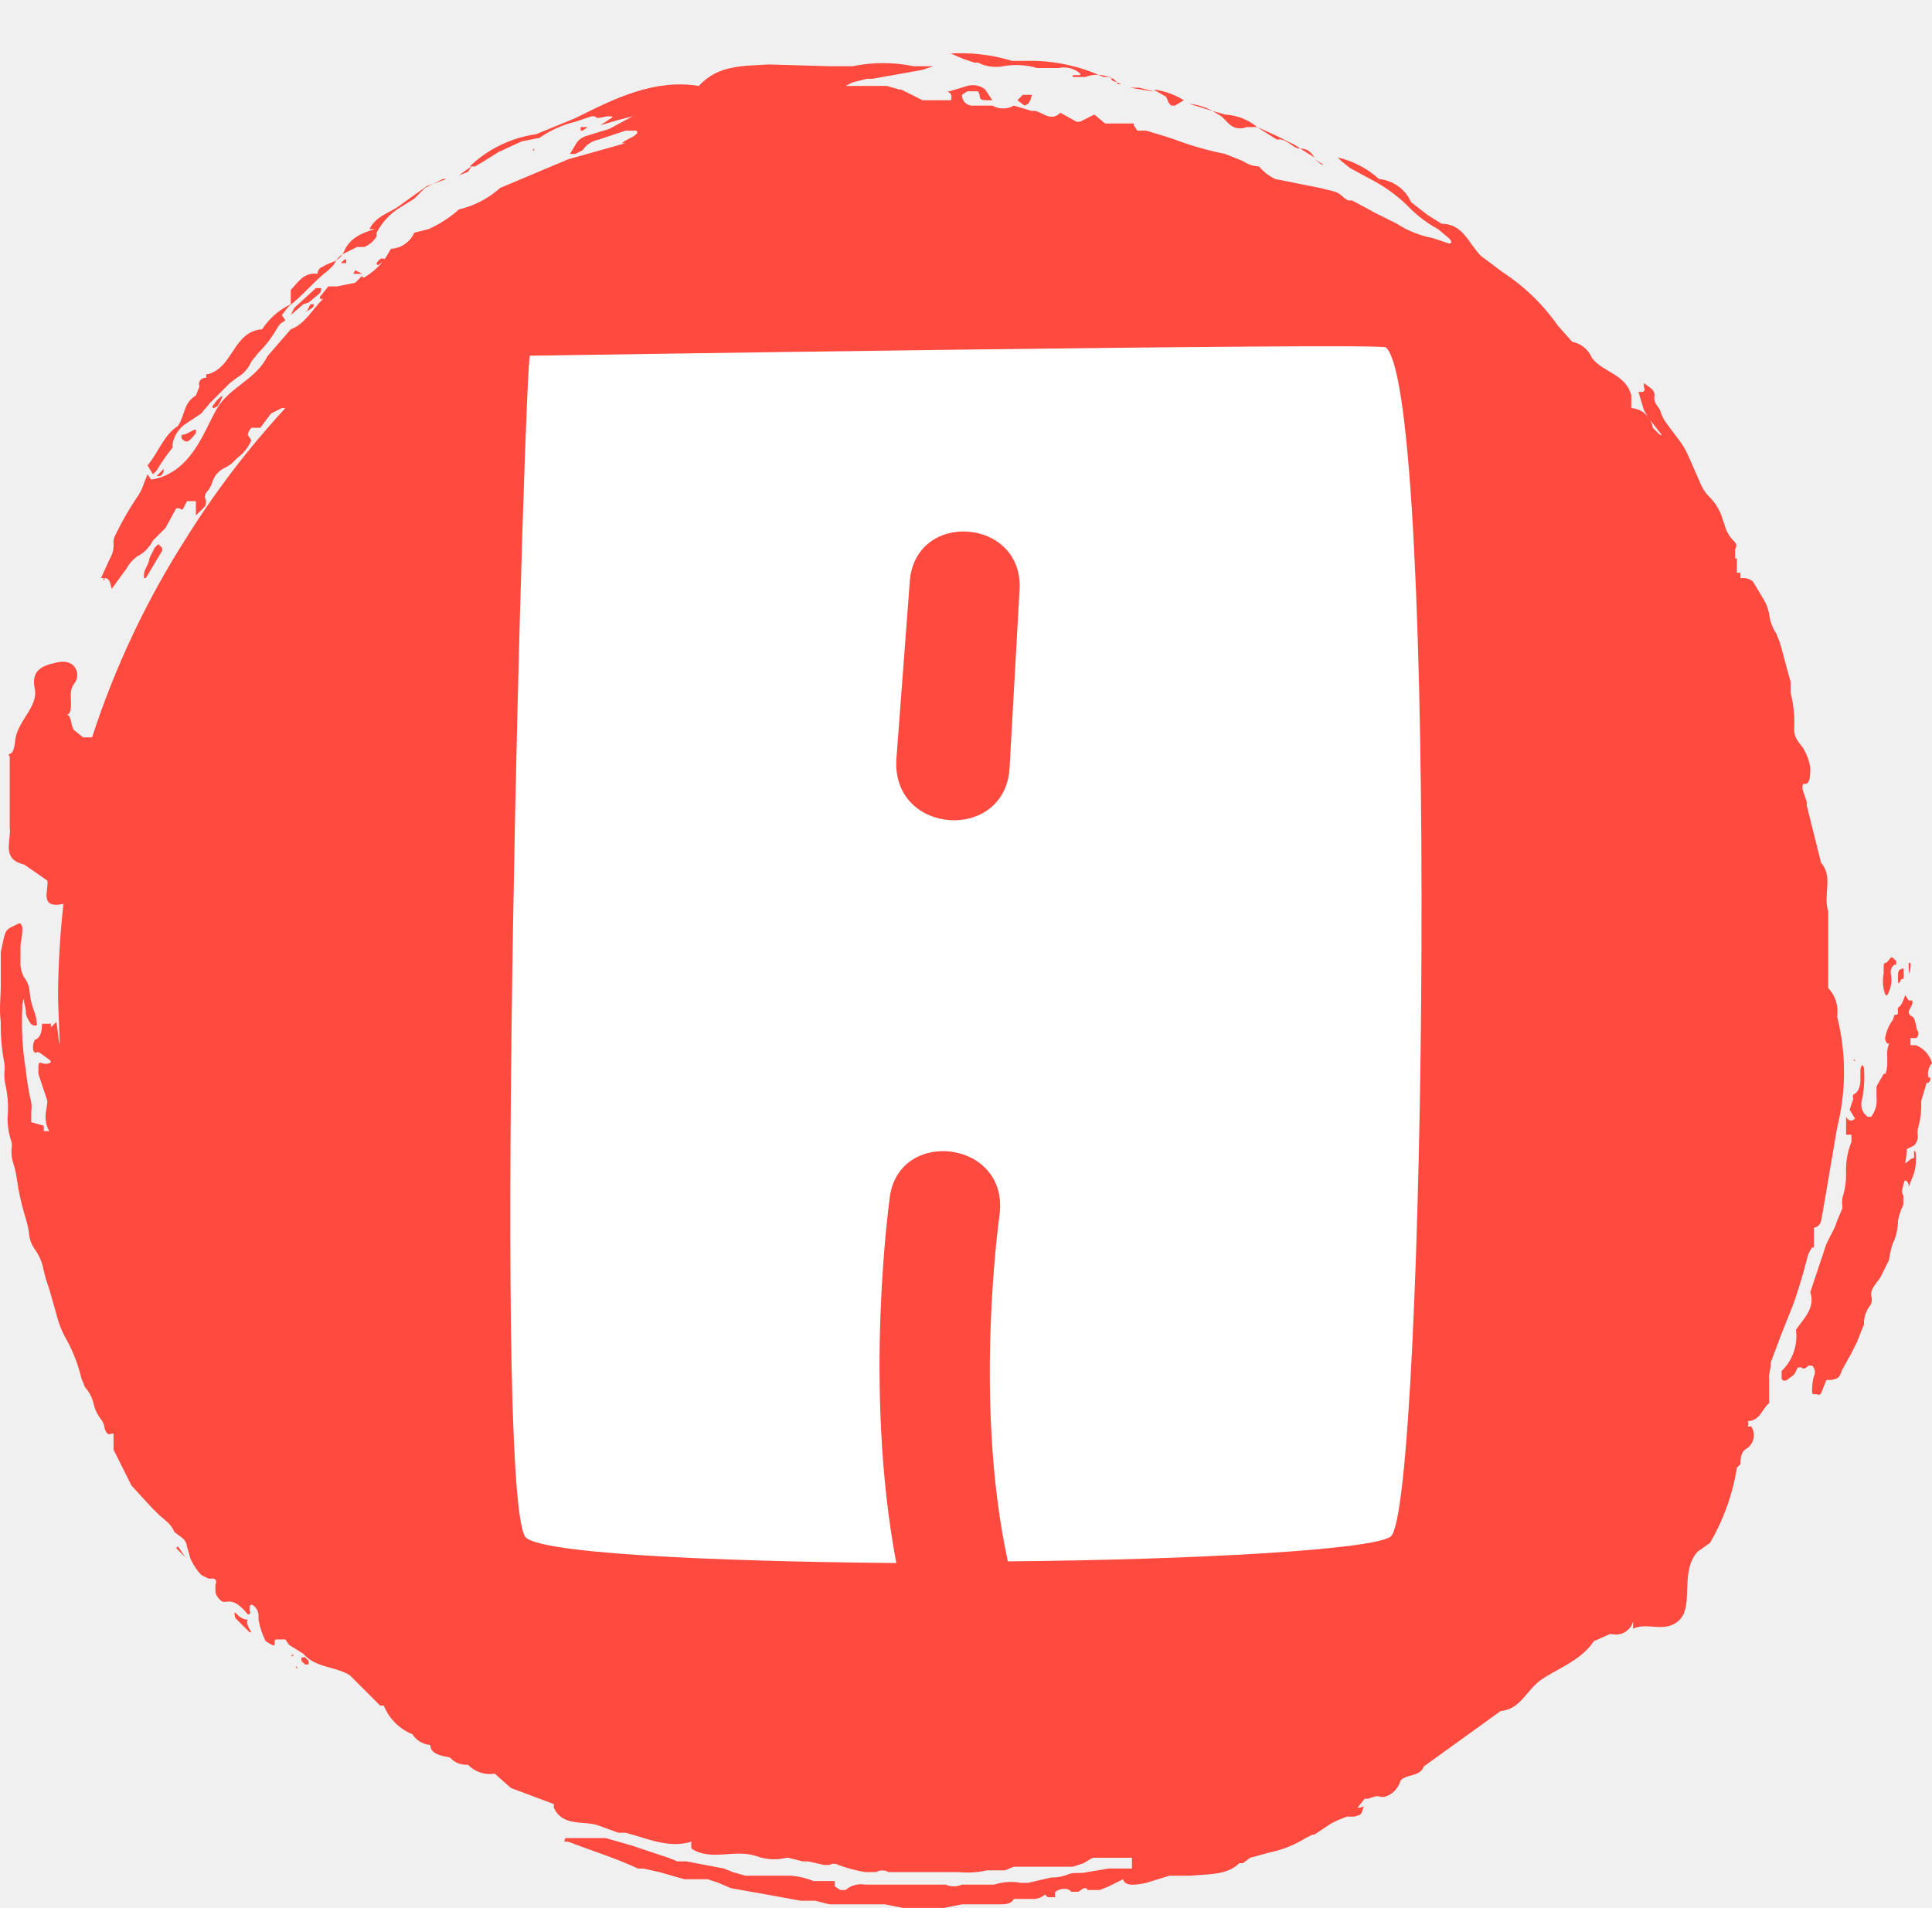
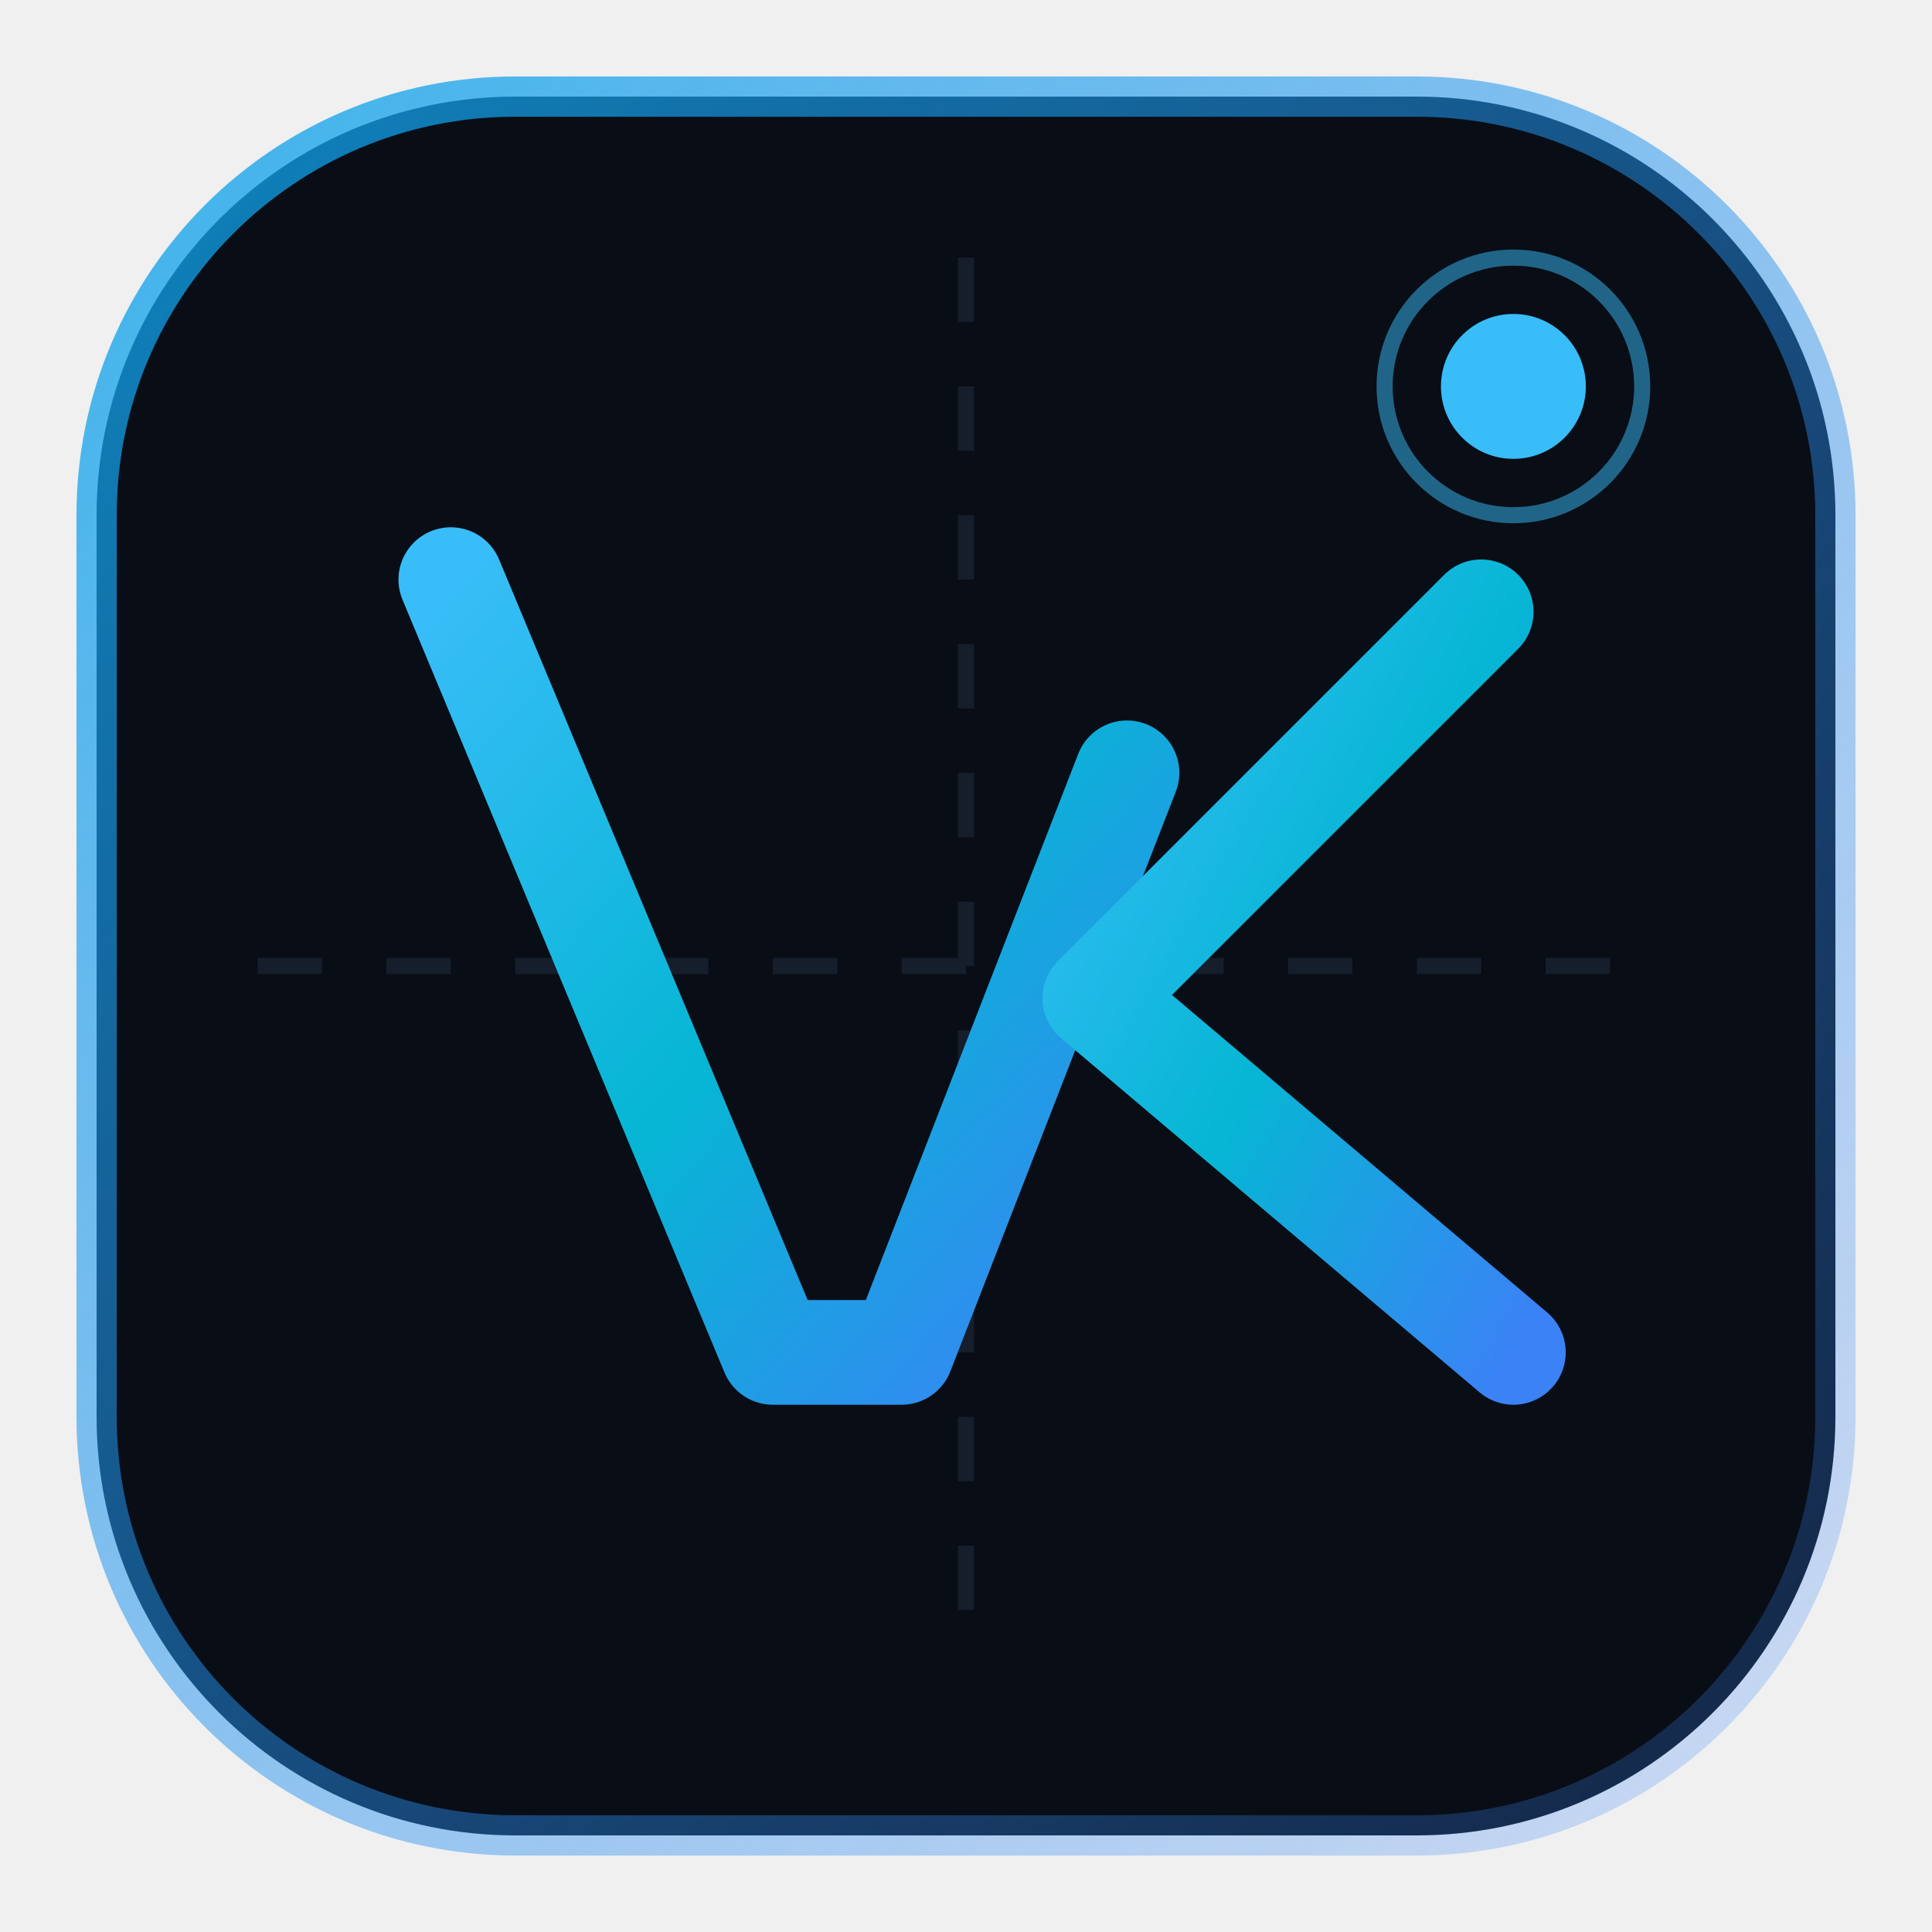
- <svg xmlns="http://www.w3.org/2000/svg" width="308.761" height="304.916" viewBox="0 0 106.008 104.687" class="css-1j8o68f" version="1.1" id="svg23">
-   <defs id="SvgjsDefs2684" />
-   <g id="SvgjsG2685" featurekey="rootContainer" transform="matrix(0.9820593,0,0,0.9820593,-0.05456052,0)" fill="#ff4a3f">
-     <g id="g17">
-       <path d="M19.8 15.3h.5l-.4-.2zm.5.1zm.8-.7c0 .1 0 .1.1.1l.4-.3c-.2-.1-.3-.1-.5.2zm.4-.2zm-4.1 2.3zm-.2.6l.3-.2c.1-.1.1-.2.1-.2h-.2l-.2.4c-.1-.1-.1 0 0 0zm2.2-2.9h-.1l-.2.2h.3zm-2.1 2.4l.6-.5c.1-.1.1-.2.1-.3h-.3l-1.2 1.1-.2.4.7-.6zm-1.1.8z" id="path3" />
-       <path d="M9.7 25v-.2a1.7 1.7 0 0 1 .7-1.1l.9-.6.5-.6.7-.7.4-.4.4-.3a1.9 1.9 0 0 0 .8-.9l.4-.5a5.9 5.9 0 0 0 1-1.3l.2-.3.3-.2-.2-.3.4-.5c.8-.6 1.4-1.4 2.2-2l.3-.3a1.4 1.4 0 0 1 .5-.6l.8-.4h.4a1.4 1.4 0 0 0 .7-.6V13a3.5 3.5 0 0 1 1.3-1.4l.8-.5.2-.2.4-.4 1-.5h.2l-1.1.4-1.4 1c-.6.5-1.4.6-1.8 1.4h.3c-.7.2-1.4.5-1.7 1.2s-.8.6-1.2.9a.4.4 0 0 0-.3.4c-.8-.1-1.1.5-1.5.9v.8a3.9 3.9 0 0 0-1.6 1.4c-1.6.1-1.6 2.1-3 2.5h-.1a.2.2 0 0 0 0 .2c-.3 0-.5.2-.4.5l-.2.5c-.7.4-.6 1.1-1 1.7-.8.5-1.1 1.5-1.7 2.2l.3.5.2-.2a11.6 11.6 0 0 1 .9-1.3zM53.9 3.3l.6.2h.2a2.2 2.2 0 0 0 1.4.2 4.1 4.1 0 0 1 1.9.1h1.2a1.4 1.4 0 0 1 1.2.3.1.1 0 0 1 0 .1H60a.1.1 0 0 0 0 .1h.7a1.8 1.8 0 0 1 1.3 0c.2 0 .1.1.2.2l.5.2h-.2c-.2-.4-.5-.4-.8-.4a9.7 9.7 0 0 0-4.3-.9h-.8A9.8 9.8 0 0 0 53 3h.2zm7.3 3.1zM50.3 4.7zm10.9 1.7h.2-.2zM19 14.7zm32.1-10zm17.6 2.2a.9.9 0 0 0 1 .2h.6a3.1 3.1 0 0 0-1.8-.7l-.7-.2.5.3zm-3.4-1.3c0 .1.1.2.2.3h.2l.5-.3a4.2 4.2 0 0 0-1.7-.6l.7.4zm7.4 2.7l.8.5c-.2-.3-.4-.5-.8-.5z" id="path5" />
-       <path d="M99 76.1l.6-1.6.6-1.5c.2-.5.6-1.8.8-2.6a1.7 1.7 0 0 1 .3-.7h.1v-1.1c.5-.1.4-.6.5-.9l.8-4.7a12.7 12.7 0 0 0 0-6.2 1.9 1.9 0 0 0-.5-1.6v-4.3c-.3-.9.3-1.9-.4-2.7L101 45a.4.4 0 0 0 0-.2l-.2-.6a.5.5 0 0 1 0-.4h.1c.3 0 .3-.5.3-.9a3 3 0 0 0-.4-1.1l-.3-.4a1.1 1.1 0 0 1-.2-.7 6.7 6.7 0 0 0-.2-2v-.6c-.2-.7-.4-1.5-.6-2.2l-.2-.5a2.5 2.5 0 0 1-.4-1.1 2.5 2.5 0 0 0-.3-.8l-.6-1a.8.8 0 0 0-.6-.2h-.1V32h-.2v-.8H97V31a.4.4 0 0 0 0-.1v-.2c.1-.2.1-.3-.1-.5a1.8 1.8 0 0 1-.4-.6l-.2-.6a2.9 2.9 0 0 0-.7-1.2 2.2 2.2 0 0 1-.5-.7l-.7-1.6a4.3 4.3 0 0 0-.6-1l-.6-.8a2.4 2.4 0 0 1-.4-.8l-.2-.3a.6.6 0 0 1-.1-.5.5.5 0 0 0-.2-.4l-.4-.3v.2c.1.2 0 .3-.1.3h-.2l.3 1 .3.5.7.9h-.1l-.2-.2-.2-.2a1.3 1.3 0 0 0-1.2-1.1v-.7c-.3-1.2-1.6-1.3-2.2-2.1a1.5 1.5 0 0 0-1.1-.9l-.8-.9a11.3 11.3 0 0 0-3.1-3l-.8-.6-.4-.3c-.7-.7-1-1.8-2.2-1.8l-.8-.5-.9-.7a2.2 2.2 0 0 0-1.8-1.3 5.1 5.1 0 0 0-2.3-1.2l.2.2.5.4 1.3.7a8.5 8.5 0 0 1 2.1 1.6 6.8 6.8 0 0 0 1.5 1.1l.6.5c.1.1.2.2.1.3H81l-.9-.3a5.6 5.6 0 0 1-2-.8l-1.2-.6-1.3-.7h-.2c-.3-.1-.4-.4-.8-.5l-.8-.2-2.5-.5a2.6 2.6 0 0 1-.9-.7 1.7 1.7 0 0 1-.9-.3l-1-.4a18.1 18.1 0 0 1-2.8-.8l-.6-.2-1-.3h-.5l-.2-.3v-.1h-1.6l-.6-.5-.4.2-.4.2h-.2l-.9-.5c-.6.6-1.1-.2-1.6-.1l-1-.3a1.2 1.2 0 0 1-1.2 0h-1.2a.6.6 0 0 1-.5-.6l.3-.2h.6a.7.7 0 0 1 .1.3c0 .2.2.2.5.2h.2l-.4-.6a1.1 1.1 0 0 0-1-.2l-1 .3H53c.3.2.2.3.2.5h-1.6l-.4-.2-.8-.4h-.1l-.7-.2h-2.3l.4-.2.8-.2h.3l1.7-.3 1.1-.2.6-.2h-1.1a8.4 8.4 0 0 0-3.4 0h-1.3L43 3.6c-1.4.1-2.8 0-3.9 1.2-2.5-.4-4.7.7-6.9 1.8l-2.2.9a6.7 6.7 0 0 0-3.7 1.8h.3l.5-.3.8-.5 1.3-.6 1-.2a6 6 0 0 1 2-.9l.9-.3h.2c.1.2.5 0 .7 0h.2c.1 0 .1.1 0 .1l-.6.4 1-.3.8-.2-1.3.7-1.3.4a1 1 0 0 0-.6.5l-.3.5h.3l.4-.2a1.4 1.4 0 0 1 .9-.6l1.5-.5h.5a.1.1 0 0 1 .1.2c-.2.2-.6.3-.8.5h.2l-3.2.9-3.8 1.6a5.2 5.2 0 0 1-2.3 1.2 6.6 6.6 0 0 1-1.7 1.1l-.8.2a1.5 1.5 0 0 1-1.3.9l-.3.5a3.7 3.7 0 0 1-1.2 1.1h-.1v-.1l-.2.2-.2.2-1 .2h-.5l-.4.5c-.1.1-.1.2 0 .2h.1c-.6.6-1 1.4-1.8 1.7L15 19.9c-.6 1.2-1.8 1.6-2.6 2.6s-1.4 3.9-3.9 4.3l-.2-.3-.2.5a2.7 2.7 0 0 1-.4.8 16.9 16.9 0 0 0-1.2 2.1.8.8 0 0 0-.1.5 1.4 1.4 0 0 1-.2.8l-.5 1.1h.2c.3 0 .3.3.4.6l.8-1.1a2.2 2.2 0 0 1 .6-.7 2 2 0 0 0 .9-.9l.3-.3.4-.4.6-1.1h.2c.1.1.1.1.2 0l.2-.4h.5v.8l.5-.5a.5.5 0 0 0 0-.5.4.4 0 0 1 .1-.3 1.5 1.5 0 0 0 .3-.5 1.3 1.3 0 0 1 .8-.9l.3-.2.3-.3a2.4 2.4 0 0 0 .8-1l-.2-.3c0-.1.1-.3.2-.4h.5l.6-.8.6-.3h.2a48.8 48.8 0 0 0-5.5 7.2h-.1.1a48.4 48.4 0 0 0-5.3 11.2h-.5l-.5-.4c-.2-.2-.1-.7-.4-.9h.1c.3-.5-.1-1.2.3-1.7s.1-1.4-.9-1.2-1.5.5-1.3 1.5-1 1.8-1.1 2.9-.5.5-.3.9v3.9c.1.8-.5 1.8.8 2.1l1.3.9c.1.5-.5 1.6.9 1.3a49.2 49.2 0 0 0-.3 5c0 1.1.1 2.2.1 3.3v-.4c-.1-.4-.1-.8-.2-1.3l-.3.3v-.2h-.5c0 .5-.1.8-.4.9a.9.9 0 0 0-.1.5c0 .1.1.3.2.2s.4.2.7.4-.2.3-.4.2-.2.1-.2.3v.3l.5 1.5c0 .3-.1.6-.1.9a1.7 1.7 0 0 0 .2.8h-.3v-.3l-.7-.2v-.6a1.5 1.5 0 0 0 0-.5 14.6 14.6 0 0 1-.3-1.8 16.6 16.6 0 0 1-.2-3.5.9.9 0 0 1 .1-.5v.2a2.9 2.9 0 0 1 .1.5.8.8 0 0 0 .1.4c.1.2.2.4.4.4s.1-.1.1-.2a2.1 2.1 0 0 0-.1-.5 4.2 4.2 0 0 1-.3-1.3 1.5 1.5 0 0 0-.3-.7 1.6 1.6 0 0 1-.2-.9v-.8c0-.3.1-.6.1-.9a.5.5 0 0 0-.1-.4h-.1c-.8.4-.7.2-1 1.6V55c0 .7-.1 1.4 0 2.1a10.8 10.8 0 0 0 .2 2.3 1.8 1.8 0 0 1 0 .5 3.1 3.1 0 0 0 .1.9 5.9 5.9 0 0 1 .1 1.3 3.9 3.9 0 0 0 .2 1.7 1.2 1.2 0 0 1 0 .4 2.1 2.1 0 0 0 .1.8 4.9 4.9 0 0 1 .2.9 14 14 0 0 0 .5 2.2 5 5 0 0 1 .2 1 1.7 1.7 0 0 0 .3.7 2.9 2.9 0 0 1 .5 1.2 8.5 8.5 0 0 0 .3 1l.4 1.4a5.4 5.4 0 0 0 .6 1.5 8.5 8.5 0 0 1 .8 2.1l.2.5a2.1 2.1 0 0 1 .5 1 2.1 2.1 0 0 0 .4.8 1 1 0 0 1 .2.5c.1.3.2.4.4.3h.1v.9l.5 1 .5 1 1.1 1.2.4.4c.3.3.7.5.9 1l.4.3a.7.7 0 0 1 .3.5l.2.7a3.3 3.3 0 0 0 .6.9l.4.2h.3a.2.2 0 0 1 .1.3 2.5 2.5 0 0 0 0 .5.9.9 0 0 0 .4.5h.2c.4-.1.8.2 1.2.7h.1c0-.1.1-.1 0-.2v-.2c0-.1.1-.2.2-.1a.7.7 0 0 1 .3.6v.2a4.3 4.3 0 0 0 .4 1.2c.5.3.5.3.5.1s0-.2.2-.2h.4l.2.3.8.5c.7.8 1.8.7 2.6 1.2l1.7 1.7h.2a2.9 2.9 0 0 0 1.6 1.6 1.3 1.3 0 0 0 1 .6c0 .5.6.6 1.1.7a1.2 1.2 0 0 0 .8.4h.2a1.7 1.7 0 0 0 1.5.5l.9.8 2.4.9v.2c.5 1.1 1.7.7 2.5 1l1.1.4h.4c1.2.3 2.4.9 3.7.5a.7.7 0 0 0 0 .4c1.1.7 2.4 0 3.6.4a2.9 2.9 0 0 0 1.7.1h.1l.8.2h.3l.9.2h.3a.5.5 0 0 1 .5 0 7.9 7.9 0 0 0 1.5.4h.6a.7.7 0 0 1 .7 0h3.9a5 5 0 0 0 1.6-.1h1l.5-.2H60l.6-.2.5-.3h2.2v.6H62l-1.2.2c-.4.1-.7 0-1 .1a2.4 2.4 0 0 1-1 .2l-1.3.3h-.4a3.1 3.1 0 0 0-1.5.1h-1.8a1.1 1.1 0 0 1-.9 0h-4.5a1.3 1.3 0 0 0-1.1.3H47l-.3-.2v-.3h-1.2a4.1 4.1 0 0 0-1.3-.3h-2.5l-.7-.2-.5-.2-2.1-.4h-.5l-.5-.2-2.1-.7-1.4-.4h-2.2c-.1 0-.1.1-.1.2h.2c1.3.5 2.6.9 3.9 1.5h.3l.9.2 1.4.4h1.3l.6.2.7.3 1.7.3 1.1.2 1.1.2h.8l.8.2h3.1l1 .2h2.3l1-.2H56c.4 0 .6-.1.7-.3h1a1 1 0 0 0 .8-.3c-.1.1 0 .1.1.2h.4v-.2c0-.1 0-.1.2-.2s.6-.1.7.1h.4l.3-.2c.2 0 .2 0 .2.1h.7l.5-.2.8-.4c.1.3.4.4 1.3.2l1.3-.4h1.2c.9-.1 2 0 2.7-.7h.2l.4-.3 1.1-.3a6.1 6.1 0 0 0 2-.8l.4-.2h.1l.9-.6.4-.2.5-.2h.4c.4-.1.4-.1.5-.4s0-.1-.2-.1h-.1l.4-.5h.2c.3-.1.5-.2.7-.1h.2a1.3 1.3 0 0 0 .9-.9c.3-.4 1.1-.2 1.3-.8l4.3-3.1c1.1-.1 1.4-1.1 2.2-1.7s2.3-1.1 3-2.2l.9-.4h.1a1 1 0 0 0 1.2-.7v.4c.8-.4 1.8.3 2.6-.5s0-2.7 1-3.8l.7-.5a12.1 12.1 0 0 0 1.5-4.2l.2-.2c0-.3 0-.7.4-.9a.9.9 0 0 0 .2-1.2h-.2a.3.3 0 0 0 0-.3c.7 0 .8-.7 1.2-1V77a.5.5 0 0 1 0-.2 3.8 3.8 0 0 0 .1-.7zM5.9 32.2z" id="path7" />
-       <path d="M26.4 9.3l-.3.2-.4.3.5-.2zm6.1-2h.1l.3-.2h-.4zm-2.6 1l-.1.1h.1v-.1zm-1.5 1.4zm1.3-.2zm-6.3 3.1zM9.2 26.2l-.4.4H9a.4.4 0 0 0 .2-.4zm3-3.5a2.1 2.1 0 0 0 .3-.6 1.5 1.5 0 0 0-.5.5c-.1.1-.1.2 0 .2zM11 24.2V24c-.2 0-.5.3-.8.3v.2c.3.3.4.2.8-.3zm3 66.2zM73.9 9.2h.1l-.5-.3zm-2.5-1.4c.5-.1.8.4 1.2.5h.1l-.3-.2-1-.5-1.1-.5.3.2zM52.8 3.1zm11.7 2h-.1l-1.2-.2h.5zm2 .7l1.3.4a3.3 3.3 0 0 0-1.3-.4zm-9 0a1 1 0 0 0 .2-.5h-.5l-.3.3.4.3zm9 1.6zM49.9 4.2zm2.9.7zM48.5 4zm13.8 2.1a.5.5 0 0 0 0 .1zm44.8 52.3h-.3V58h.3c.1 0 .2-.3.1-.4s-.1-.7-.3-.8a.3.3 0 0 1-.2-.3l.2-.4a.4.4 0 0 0 0-.2h-.2l-.2-.3c-.1.3-.2.6-.4.7a.5.5 0 0 0 0 .2c0 .1 0 .2-.1.2h-.1a1.1 1.1 0 0 1-.1.3 2.3 2.3 0 0 0-.4.9.4.4 0 0 0 .1.4h.1a1.7 1.7 0 0 0-.1.8v.4a1.8 1.8 0 0 1-.1.5h-.1l-.4.7v.6a1.5 1.5 0 0 1-.3 1.1h-.2l-.2-.2a.9.9 0 0 1-.1-.8 6.5 6.5 0 0 0 .1-1.7c0-.1-.1-.2-.1-.2a.5.5 0 0 0-.1.3v.6c0 .2-.1.6-.3.7s-.1.2-.1.3l-.2.6.3.5c-.2.2-.4.1-.5-.1v1h.3v.4a4.2 4.2 0 0 0-.3 1.4 3.3 3.3 0 0 0 0 .4 4 4 0 0 1-.2 1.3 2 2 0 0 0 0 .6l-.3.7a3.2 3.2 0 0 1-.3.7l-.3.6-.9 2.7c.3.9-.4 1.5-.8 2.1a2.7 2.7 0 0 1-.8 2.3v.4c0 .1.1.2.3.1l.4-.3.2-.4h.2c.1.1.2.1.4-.1h.2a.5.5 0 0 1 .1.6 2.9 2.9 0 0 0-.1.8c0 .1 0 .2.1.2h.2c.1.1.2 0 .3-.3l.2-.5h.3c.4-.1.4-.1.6-.6l.5-.9.3-.6.4-1a1.6 1.6 0 0 1 .3-1 .6.6 0 0 0 .1-.6c0-.2 0-.3.2-.6l.3-.4.5-1a4.7 4.7 0 0 1 .2-.9 3 3 0 0 0 .3-1.3 3.8 3.8 0 0 1 .3-.9v-.5c-.1-.2-.1-.2 0-.6s.1-.2.2-.2a.4.4 0 0 1 .1.3l.2-.5a2.3 2.3 0 0 0 .2-.9v-.3c0-.1 0-.3-.1-.3v.4c-.2 0-.3.2-.5.3a6.4 6.4 0 0 0 .1-.8l.4-.2a.7.7 0 0 0 .2-.6 1.4 1.4 0 0 1 0-.3 4.8 4.8 0 0 0 .2-1.4v-.2l.3-1h.1a.3.3 0 0 0 .1-.3h-.1a.9.9 0 0 1 .2-.8 1.5 1.5 0 0 0-.9-1zm-1.2 7.8zm-.2-9.9zm0 0zM9.1 30.8a.3.3 0 0 0 0-.2l-.2-.2-.2.2-.3.6c0 .3-.3.6-.3.9v.2h.1zm96.3 24.8h.1a1.7 1.7 0 0 0 .2-1.2.5.5 0 0 1 .2-.5h.1v-.2l-.2-.2h-.1c-.1.1-.2.3-.3.3s-.1.1-.1.3v.3a2.2 2.2 0 0 0 .1 1.2zM13.2 90.1c-.1 0 0 .2 0 .3l.8.8h.1c-.2-.3-.3-.6-.2-.7a.9.9 0 0 1-.5-.2zm.8.3zm92.3-35.7h.1a2 2 0 0 0 0-.6c-.3.1-.3.1-.3.6s.1.1.2 0z" id="path9" />
-       <path d="M106.7 62a.6.6 0 0 0 .1-.5c0-.1-.1-.2-.1-.1h-.2v.2c0 .4.1.5.2.4zm.1-8.2h-.1v.6a1 1 0 0 0 .1-.6zM17.1 92.6h-.2v.2l.2.2h.2v-.2zm86.6-33.3c0-.1 0-.1-.1-.1zM9.9 86.5l.5.5-.4-.6z" id="path11" />
-       <circle cx="10.5" cy="87.1" transform="rotate(-24.8 10.4 87.159)" id="circle13" />
-       <path d="M9.7 30.1h-.1v.2-.2h.1zm83.2-6.6l-.2-.3h-.1zm-14.7 77.1zM5.9 32.2zm-.1.2a.3.3 0 0 0 .1-.2v.2zm1.9-4.9zM61.5 2.4zm42.8 58.2v.1-.1zM16.4 92.5h-.1c.1.1.2 0 .1-.1zm.2.7h.1l-.1-.1v.1zm73.9-71.3zm15.2 34.4zM14.6 91.7zm92.1-37zm-.8 11.4zM34.6 0z" id="path15" />
-     </g>
-   </g>
-   <g id="SvgjsG2686" featurekey="nameFeature-0" transform="matrix(2.284354,0,0,2.284354,27.98006,-5.60952)" fill="#ffffff">
-     <path d="M9.6 16.48 l-0.32 4.24 c-0.08 1.8 2.6 1.96 2.72 0.2 l0.24 -4.28 c0.12 -1.76 -2.56 -1.96 -2.64 -0.16 z M0.48 11 l0 0 c0.04 0 20.48 -0.32 20.56 -0.2 c1.28 1.12 0.96 27.8 0.12 28.56 c-0.4 0.32 -4.64 0.56 -9.2 0.6 c-0.84 -3.84 -0.2 -8.32 -0.2 -8.32 c0.24 -1.8 -2.44 -2.12 -2.64 -0.4 c0 0.04 -0.64 4.52 0.16 8.76 c-4.56 -0.04 -8.68 -0.24 -8.92 -0.64 c-0.8 -1.44 0 -28.28 0.12 -28.36 z" id="path20" />
-   </g>
+ <svg xmlns="http://www.w3.org/2000/svg" viewBox="0 0 120 120" width="100%" height="100%" fill="none">
+   <defs>
+     <linearGradient id="vk-grad" x1="0%" y1="0%" x2="100%" y2="100%">
+       <stop offset="0%" stop-color="#38bdf8" />
+       <stop offset="50%" stop-color="#06b6d4" />
+       <stop offset="100%" stop-color="#3b82f6" />
+     </linearGradient>
+     <linearGradient id="vk-border" x1="0%" y1="0%" x2="100%" y2="100%">
+       <stop offset="0%" stop-color="#0ea5e9" stop-opacity="0.8" />
+       <stop offset="100%" stop-color="#3b82f6" stop-opacity="0.2" />
+     </linearGradient>
+   </defs>
+   <rect x="6" y="6" width="108" height="108" rx="26" fill="#090d16" stroke="url(#vk-border)" stroke-width="2.5" />
+   <path d="M60 16 V104 M16 60 H104" stroke="#1e293b" stroke-width="1" stroke-dasharray="4 4" opacity="0.6" />
+   <path d="M28 36 L48 84 L56 84 L70 48" stroke="url(#vk-grad)" stroke-width="6.5" stroke-linecap="round" stroke-linejoin="round" />
+   <path d="M66 36 V84" stroke="url(#vk-grad)" stroke-width="6.5" stroke-linecap="round" />
+   <path d="M92 38 L68 62 L94 84" stroke="url(#vk-grad)" stroke-width="6.5" stroke-linecap="round" stroke-linejoin="round" />
+   <circle cx="94" cy="24" r="4.5" fill="#38bdf8" />
+   <circle cx="94" cy="24" r="8" stroke="#38bdf8" stroke-width="1" opacity="0.5" />
</svg>
